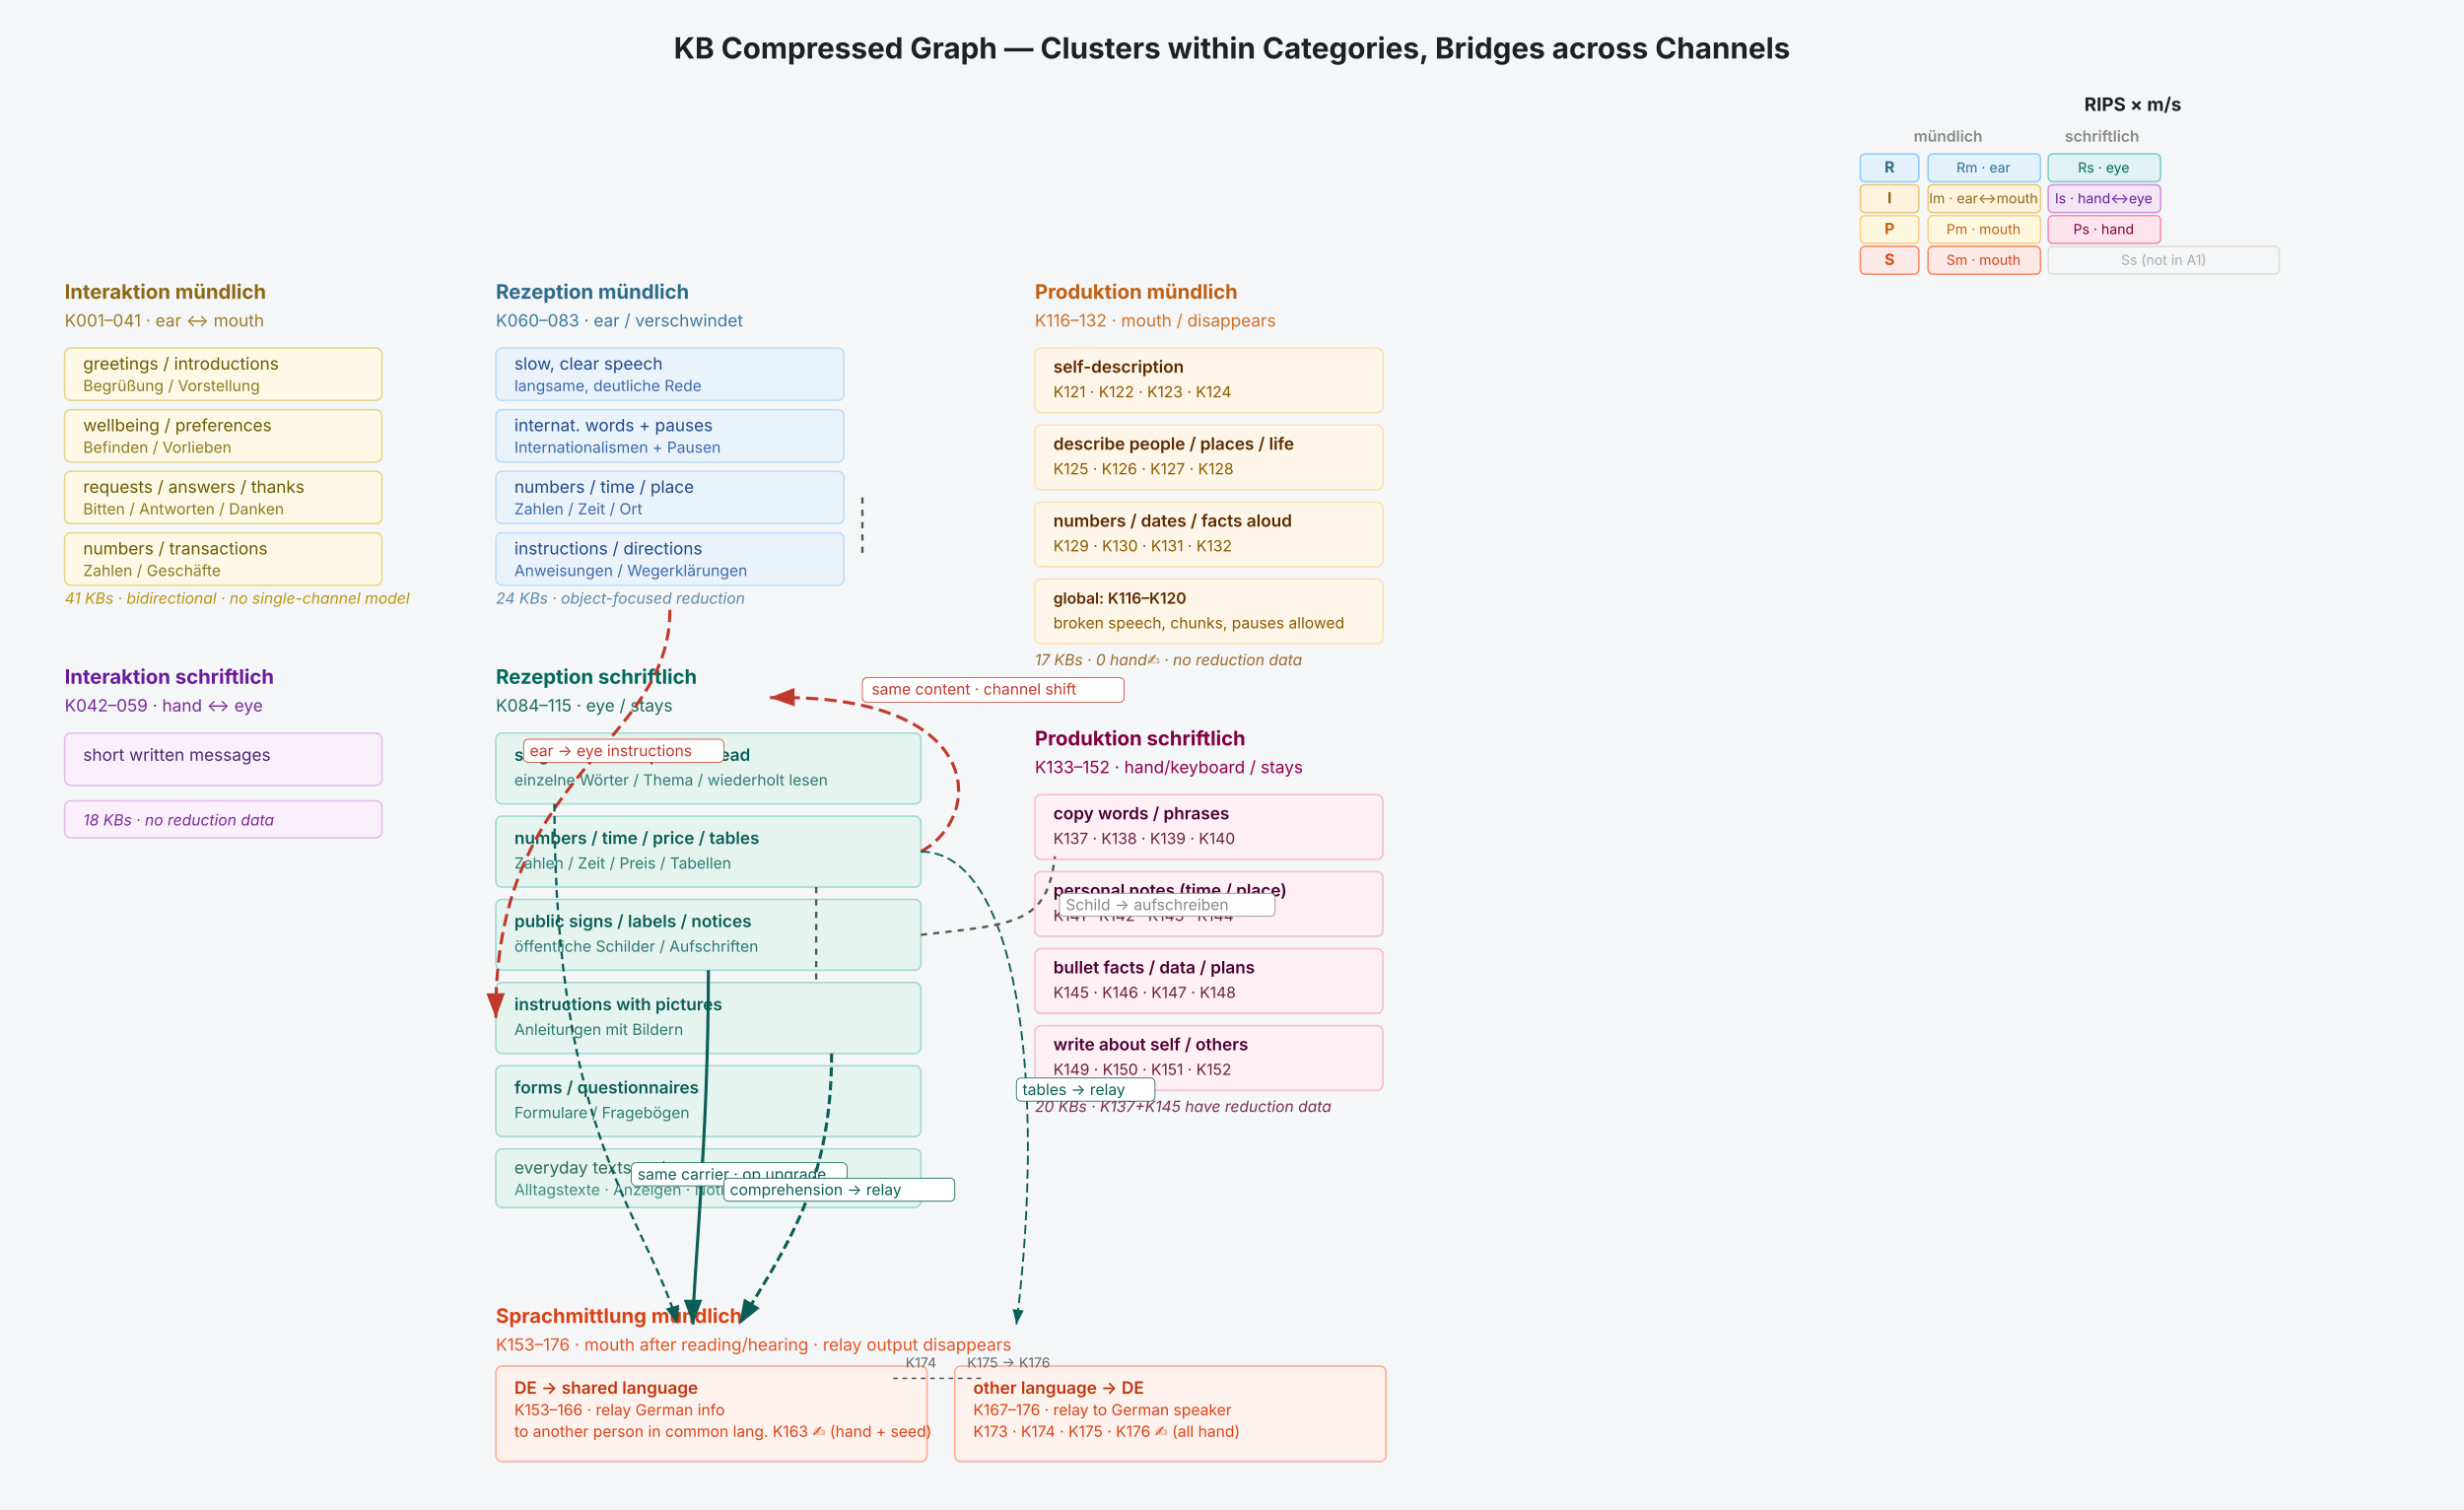
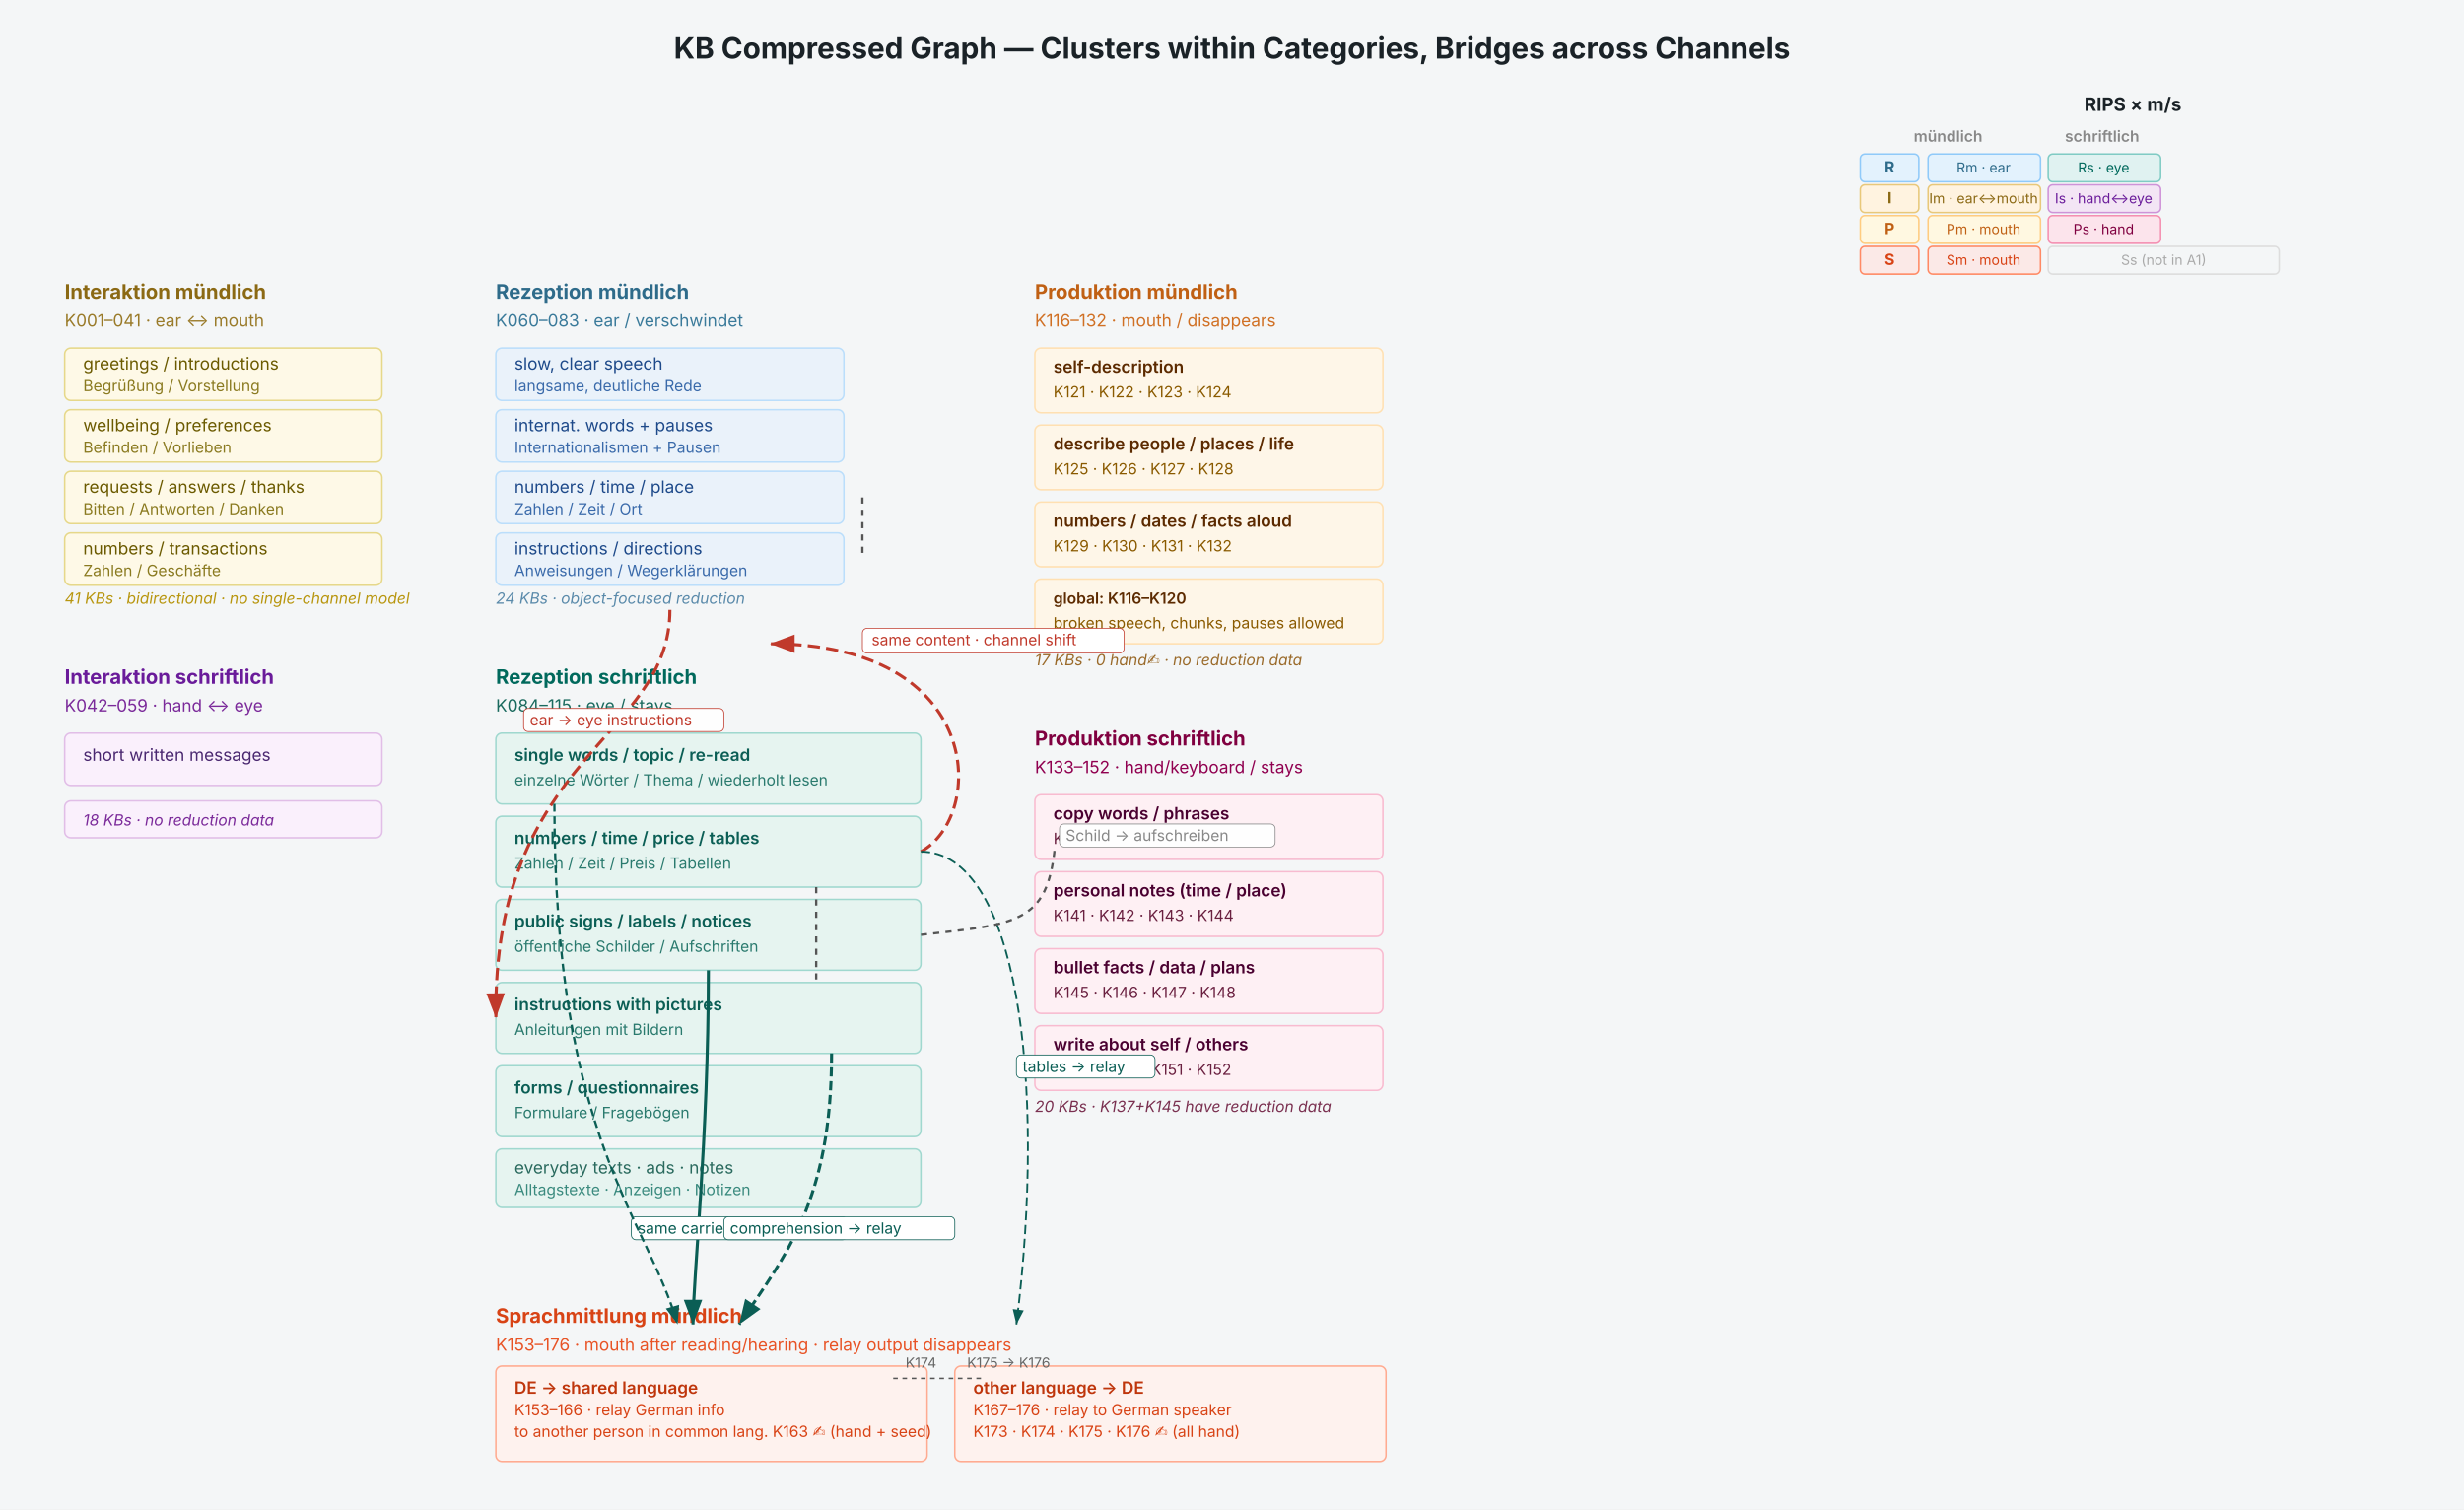
<svg xmlns="http://www.w3.org/2000/svg" viewBox="0 0 1600 980" font-family="-apple-system, Segoe UI, sans-serif">
  <defs>
    <marker id="arrow" markerWidth="8" markerHeight="6" refX="8" refY="3" orient="auto">
      <path d="M0,0 L8,3 L0,6 Z" fill="#555" />
    </marker>
    <marker id="arrow-red" markerWidth="8" markerHeight="6" refX="8" refY="3" orient="auto">
      <path d="M0,0 L8,3 L0,6 Z" fill="#c0392b" />
    </marker>
    <marker id="arrow-green" markerWidth="8" markerHeight="6" refX="8" refY="3" orient="auto">
      <path d="M0,0 L8,3 L0,6 Z" fill="#0b5e55" />
    </marker>
    <filter id="shadow" x="-02" y="-02" width="1.4" height="1.4">
      <feDropShadow dx="0" dy="1" stdDeviation="2" flood-opacity="0.12" />
    </filter>
  </defs>
  <rect width="1600" height="980" fill="#f4f6f7" />
  <text x="800" y="38" text-anchor="middle" font-size="19" font-weight="700" fill="#1a2227">KB Compressed Graph — Clusters within Categories, Bridges across Channels</text>
  <g transform="translate(1200,54)">
    <rect x="0" y="0" width="370" height="130" rx="6" fill="#fff" stroke="#dde4e8" filter="url(#shadow)" />
    <text x="185" y="18" text-anchor="middle" font-size="12" font-weight="700" fill="#1a2227">RIPS × m/s</text>
    <text x="65" y="38" text-anchor="middle" font-size="10" font-weight="600" fill="#888">mündlich</text>
    <text x="165" y="38" text-anchor="middle" font-size="10" font-weight="600" fill="#888">schriftlich</text>
    <rect x="8" y="46" width="38" height="18" rx="3" fill="#e3f2fd" stroke="#90caf9" />
    <text x="27" y="58" text-anchor="middle" font-size="10" font-weight="700" fill="#2e6b8a">R</text>
    <rect x="52" y="46" width="73" height="18" rx="3" fill="#e3f2fd" stroke="#90caf9" />
    <text x="88" y="58" text-anchor="middle" font-size="9" fill="#2e6b8a">Rm · ear</text>
    <rect x="130" y="46" width="73" height="18" rx="3" fill="#e0f2f1" stroke="#80cbc4" />
    <text x="166" y="58" text-anchor="middle" font-size="9" fill="#00695c">Rs · eye</text>
    <rect x="8" y="66" width="38" height="18" rx="3" fill="#fff3e0" stroke="#e8c87a" />
    <text x="27" y="78" text-anchor="middle" font-size="10" font-weight="700" fill="#8b6914">I</text>
    <rect x="52" y="66" width="73" height="18" rx="3" fill="#fff3e0" stroke="#e8c87a" />
    <text x="88" y="78" text-anchor="middle" font-size="9" fill="#8b6914">Im · ear↔mouth</text>
    <rect x="130" y="66" width="73" height="18" rx="3" fill="#f3e5f5" stroke="#ce93d8" />
    <text x="166" y="78" text-anchor="middle" font-size="9" fill="#6a1b9a">Is · hand↔eye</text>
    <rect x="8" y="86" width="38" height="18" rx="3" fill="#fff8e1" stroke="#ffcc80" />
    <text x="27" y="98" text-anchor="middle" font-size="10" font-weight="700" fill="#c06014">P</text>
    <rect x="52" y="86" width="73" height="18" rx="3" fill="#fff8e1" stroke="#ffcc80" />
    <text x="88" y="98" text-anchor="middle" font-size="9" fill="#c06014">Pm · mouth</text>
    <rect x="130" y="86" width="73" height="18" rx="3" fill="#fce4ec" stroke="#f48fb1" />
    <text x="166" y="98" text-anchor="middle" font-size="9" fill="#800040">Ps · hand</text>
    <rect x="8" y="106" width="38" height="18" rx="3" fill="#fbe9e7" stroke="#ff8a65" />
    <text x="27" y="118" text-anchor="middle" font-size="10" font-weight="700" fill="#d84315">S</text>
    <rect x="52" y="106" width="73" height="18" rx="3" fill="#fbe9e7" stroke="#ff8a65" />
    <text x="88" y="118" text-anchor="middle" font-size="9" fill="#d84315">Sm · mouth</text>
    <rect x="130" y="106" width="150" height="18" rx="3" fill="#f4f6f7" stroke="#ddd" />
    <text x="205" y="118" text-anchor="middle" font-size="9" fill="#aaa">Ss (not in A1)</text>
  </g>
  <g transform="translate(30,170)">
    <rect x="0" y="0" width="230" height="230" rx="8" fill="#fff3e0" stroke="#e8c87a" stroke-width="1.5" filter="url(#shadow)" />
    <text x="12" y="24" font-size="13" font-weight="700" fill="#8b6914">Interaktion mündlich</text>
    <text x="12" y="42" font-size="11" fill="#9a7b2a">K001–041 · ear ↔ mouth</text>
    <rect x="12" y="56" width="206" height="34" rx="4" fill="#fef9e7" stroke="#e6d88a" />
    <text x="24" y="70" font-size="11" fill="#6b5a00">greetings / introductions</text>
    <text x="24" y="84" font-size="10" fill="#8a7a20">Begrüßung / Vorstellung</text>
    <rect x="12" y="96" width="206" height="34" rx="4" fill="#fef9e7" stroke="#e6d88a" />
    <text x="24" y="110" font-size="11" fill="#6b5a00">wellbeing / preferences</text>
    <text x="24" y="124" font-size="10" fill="#8a7a20">Befinden / Vorlieben</text>
    <rect x="12" y="136" width="206" height="34" rx="4" fill="#fef9e7" stroke="#e6d88a" />
    <text x="24" y="150" font-size="11" fill="#6b5a00">requests / answers / thanks</text>
    <text x="24" y="164" font-size="10" fill="#8a7a20">Bitten / Antworten / Danken</text>
    <rect x="12" y="176" width="206" height="34" rx="4" fill="#fef9e7" stroke="#e6d88a" />
    <text x="24" y="190" font-size="11" fill="#6b5a00">numbers / transactions</text>
    <text x="24" y="204" font-size="10" fill="#8a7a20">Zahlen / Geschäfte</text>
    <text x="12" y="222" font-size="10" fill="#b8960f" font-style="italic">41 KBs · bidirectional · no single-channel model</text>
  </g>
  <g transform="translate(30,420)">
    <rect x="0" y="0" width="230" height="140" rx="8" fill="#f3e5f5" stroke="#ce93d8" stroke-width="1.5" filter="url(#shadow)" />
    <text x="12" y="24" font-size="13" font-weight="700" fill="#6a1b9a">Interaktion schriftlich</text>
    <text x="12" y="42" font-size="11" fill="#7b2a9a">K042–059 · hand ↔ eye</text>
    <rect x="12" y="56" width="206" height="34" rx="4" fill="#faf0fc" stroke="#e1bee7" />
    <text x="24" y="74" font-size="11" fill="#4a2870">short written messages</text>
    <rect x="12" y="100" width="206" height="24" rx="4" fill="#faf0fc" stroke="#e1bee7" />
    <text x="24" y="116" font-size="10" fill="#7b2a9a" font-style="italic">18 KBs · no reduction data</text>
  </g>
  <g transform="translate(310,170)">
    <rect x="0" y="0" width="250" height="230" rx="8" fill="#e3f2fd" stroke="#90caf9" stroke-width="1.5" filter="url(#shadow)" />
    <text x="12" y="24" font-size="13" font-weight="700" fill="#2e6b8a">Rezeption mündlich</text>
    <text x="12" y="42" font-size="11" fill="#3a7a9a">K060–083 · ear / verschwindet</text>
    <rect x="12" y="56" width="226" height="34" rx="4" fill="#eaf2fa" stroke="#bbdefb" />
    <text x="24" y="70" font-size="11" fill="#1e4a8a">slow, clear speech</text>
    <text x="24" y="84" font-size="10" fill="#3a6aaa">langsame, deutliche Rede</text>
    <rect x="12" y="96" width="226" height="34" rx="4" fill="#eaf2fa" stroke="#bbdefb" />
    <text x="24" y="110" font-size="11" fill="#1e4a8a">internat. words + pauses</text>
    <text x="24" y="124" font-size="10" fill="#3a6aaa">Internationalismen + Pausen</text>
    <rect x="12" y="136" width="226" height="34" rx="4" fill="#eaf2fa" stroke="#bbdefb" />
    <text x="24" y="150" font-size="11" fill="#1e4a8a">numbers / time / place</text>
    <text x="24" y="164" font-size="10" fill="#3a6aaa">Zahlen / Zeit / Ort</text>
    <rect x="12" y="176" width="226" height="34" rx="4" fill="#eaf2fa" stroke="#bbdefb" />
    <text x="24" y="190" font-size="11" fill="#1e4a8a">instructions / directions</text>
    <text x="24" y="204" font-size="10" fill="#3a6aaa">Anweisungen / Wegerklärungen</text>
    <text x="12" y="222" font-size="10" fill="#5a8aaa" font-style="italic">24 KBs · object-focused reduction</text>
  </g>
  <g transform="translate(310,420)">
    <rect x="0" y="0" width="300" height="380" rx="8" fill="#e0f2f1" stroke="#80cbc4" stroke-width="1.5" filter="url(#shadow)" />
    <text x="12" y="24" font-size="13" font-weight="700" fill="#00695c">Rezeption schriftlich</text>
    <text x="12" y="42" font-size="11" fill="#1a6a5e">K084–115 · eye / stays</text>
    <rect x="12" y="56" width="276" height="46" rx="4" fill="#e6f4f0" stroke="#a0d8cf" />
    <text x="24" y="74" font-size="11" font-weight="600" fill="#0b5e55">single words / topic / re-read</text>
    <text x="24" y="90" font-size="10" fill="#2a7a6e">einzelne Wörter / Thema / wiederholt lesen</text>
    <rect x="12" y="110" width="276" height="46" rx="4" fill="#e6f4f0" stroke="#a0d8cf" />
    <text x="24" y="128" font-size="11" font-weight="600" fill="#0b5e55">numbers / time / price / tables</text>
    <text x="24" y="144" font-size="10" fill="#2a7a6e">Zahlen / Zeit / Preis / Tabellen</text>
    <rect x="12" y="164" width="276" height="46" rx="4" fill="#e6f4f0" stroke="#a0d8cf" />
    <text x="24" y="182" font-size="11" font-weight="600" fill="#0b5e55">public signs / labels / notices</text>
    <text x="24" y="198" font-size="10" fill="#2a7a6e">öffentliche Schilder / Aufschriften</text>
    <rect x="12" y="218" width="276" height="46" rx="4" fill="#e6f4f0" stroke="#a0d8cf" />
    <text x="24" y="236" font-size="11" font-weight="600" fill="#0b5e55">instructions with pictures</text>
    <text x="24" y="252" font-size="10" fill="#2a7a6e">Anleitungen mit Bildern</text>
    <rect x="12" y="272" width="276" height="46" rx="4" fill="#e6f4f0" stroke="#a0d8cf" />
    <text x="24" y="290" font-size="11" font-weight="600" fill="#0b5e55">forms / questionnaires</text>
    <text x="24" y="306" font-size="10" fill="#2a7a6e">Formulare / Fragebögen</text>
    <rect x="12" y="326" width="276" height="38" rx="4" fill="#e6f4f0" stroke="#a0d8cf" />
    <text x="24" y="342" font-size="11" fill="#2a6a5e">everyday texts · ads · notes</text>
    <text x="24" y="356" font-size="10" fill="#3a8a7e">Alltagstexte · Anzeigen · Notizen</text>
  </g>
  <g transform="translate(660,170)">
    <rect x="0" y="0" width="250" height="270" rx="8" fill="#fff8e1" stroke="#ffcc80" stroke-width="1.5" filter="url(#shadow)" />
    <text x="12" y="24" font-size="13" font-weight="700" fill="#c06014">Produktion mündlich</text>
    <text x="12" y="42" font-size="11" fill="#d07024">K116–132 · mouth / disappears</text>
    <rect x="12" y="56" width="226" height="42" rx="4" fill="#fef6e8" stroke="#ffe0b2" />
    <text x="24" y="72" font-size="11" font-weight="600" fill="#5c2a00">self-description</text>
    <text x="24" y="88" font-size="10" fill="#8a5a00">K121 · K122 · K123 · K124</text>
    <rect x="12" y="106" width="226" height="42" rx="4" fill="#fef6e8" stroke="#ffe0b2" />
    <text x="24" y="122" font-size="11" font-weight="600" fill="#5c2a00">describe people / places / life</text>
    <text x="24" y="138" font-size="10" fill="#8a5a00">K125 · K126 · K127 · K128</text>
    <rect x="12" y="156" width="226" height="42" rx="4" fill="#fef6e8" stroke="#ffe0b2" />
    <text x="24" y="172" font-size="11" font-weight="600" fill="#5c2a00">numbers / dates / facts aloud</text>
    <text x="24" y="188" font-size="10" fill="#8a5a00">K129 · K130 · K131 · K132</text>
    <rect x="12" y="206" width="226" height="42" rx="4" fill="#fef6e8" stroke="#ffe0b2" />
    <text x="24" y="222" font-size="10" font-weight="600" fill="#5c2a00">global: K116–K120</text>
    <text x="24" y="238" font-size="10" fill="#8a5a00">broken speech, chunks, pauses allowed</text>
    <text x="12" y="262" font-size="10" fill="#9a6a2a" font-style="italic">17 KBs · 0 hand✍ · no reduction data</text>
  </g>
  <g transform="translate(660,460)">
    <rect x="0" y="0" width="250" height="270" rx="8" fill="#fce4ec" stroke="#f48fb1" stroke-width="1.5" filter="url(#shadow)" />
    <text x="12" y="24" font-size="13" font-weight="700" fill="#800040">Produktion schriftlich</text>
    <text x="12" y="42" font-size="11" fill="#900050">K133–152 · hand/keyboard / stays</text>
    <rect x="12" y="56" width="226" height="42" rx="4" fill="#fef0f4" stroke="#f8bbd0" />
    <text x="24" y="72" font-size="11" font-weight="600" fill="#4a0030">copy words / phrases</text>
    <text x="24" y="88" font-size="10" fill="#6a2040">K137 · K138 · K139 · K140</text>
    <rect x="12" y="106" width="226" height="42" rx="4" fill="#fef0f4" stroke="#f8bbd0" />
    <text x="24" y="122" font-size="11" font-weight="600" fill="#4a0030">personal notes (time / place)</text>
    <text x="24" y="138" font-size="10" fill="#6a2040">K141 · K142 · K143 · K144</text>
    <rect x="12" y="156" width="226" height="42" rx="4" fill="#fef0f4" stroke="#f8bbd0" />
    <text x="24" y="172" font-size="11" font-weight="600" fill="#4a0030">bullet facts / data / plans</text>
    <text x="24" y="188" font-size="10" fill="#6a2040">K145 · K146 · K147 · K148</text>
    <rect x="12" y="206" width="226" height="42" rx="4" fill="#fef0f4" stroke="#f8bbd0" />
    <text x="24" y="222" font-size="11" font-weight="600" fill="#4a0030">write about self / others</text>
    <text x="24" y="238" font-size="10" fill="#6a2040">K149 · K150 · K151 · K152</text>
    <text x="12" y="262" font-size="10" fill="#7a3050" font-style="italic">20 KBs · K137+K145 have reduction data</text>
  </g>
  <g transform="translate(310,835)">
    <rect x="0" y="0" width="600" height="125" rx="8" fill="#fbe9e7" stroke="#ff8a65" stroke-width="1.5" filter="url(#shadow)" />
    <text x="12" y="24" font-size="13" font-weight="700" fill="#d84315">Sprachmittlung mündlich</text>
    <text x="12" y="42" font-size="11" fill="#e85325">K153–176 · mouth after reading/hearing · relay output disappears</text>
    <rect x="12" y="52" width="280" height="62" rx="4" fill="#fef2ee" stroke="#ffab91" />
    <text x="24" y="70" font-size="11" font-weight="600" fill="#bf360c">DE → shared language</text>
    <text x="24" y="84" font-size="10" fill="#d84315">K153–166 · relay German info</text>
    <text x="24" y="98" font-size="10" fill="#d84315">to another person in common lang.  K163 ✍ (hand + seed)</text>
    <rect x="310" y="52" width="280" height="62" rx="4" fill="#fef2ee" stroke="#ffab91" />
    <text x="322" y="70" font-size="11" font-weight="600" fill="#bf360c">other language → DE</text>
    <text x="322" y="84" font-size="10" fill="#d84315">K167–176 · relay to German speaker</text>
    <text x="322" y="98" font-size="10" fill="#d84315">K173 · K174 · K175 · K176 ✍ (all hand)</text>
  </g>
-   <path d="M598,553 C640,530 640,450 500,453" fill="none" stroke="#c0392b" stroke-width="2" stroke-dasharray="8,4" marker-end="url(#arrow-red)" />
-   <rect x="560" y="440" width="170" height="16" rx="3" fill="#fff" stroke="#c0392b" stroke-width="0.5" />
-   <text x="566" y="451" font-size="10" fill="#c0392b">same content · channel shift</text>
+   <path d="M598,553 C640,530 640,418 500,418" fill="none" stroke="#c0392b" stroke-width="2" stroke-dasharray="8,4" marker-end="url(#arrow-red)" />
+   <rect x="560" y="408" width="170" height="16" rx="3" fill="#fff" stroke="#c0392b" stroke-width="0.5" />
+   <text x="566" y="419" font-size="10" fill="#c0392b">same content · channel shift</text>
  <path d="M460,630 C460,740 450,830 450,860" fill="none" stroke="#0b5e55" stroke-width="2" marker-end="url(#arrow-green)" />
-   <rect x="410" y="755" width="140" height="15" rx="3" fill="#fff" stroke="#0b5e55" stroke-width="0.5" />
-   <text x="414" y="766" font-size="10" fill="#0b5e55">same carrier · op upgrade</text>
-   <path d="M540,684 C540,770 510,810 480,860" fill="none" stroke="#0b5e55" stroke-width="2" stroke-dasharray="6,3" marker-end="url(#arrow-green)" />
-   <rect x="470" y="765" width="150" height="15" rx="3" fill="#fff" stroke="#0b5e55" stroke-width="0.5" />
-   <text x="474" y="776" font-size="10" fill="#0b5e55">comprehension → relay</text>
+   <rect x="410" y="790" width="140" height="15" rx="3" fill="#fff" stroke="#0b5e55" stroke-width="0.5" />
+   <text x="414" y="801" font-size="10" fill="#0b5e55">same carrier · op upgrade</text>
+   <path d="M540,684 C540,780 510,815 480,860" fill="none" stroke="#0b5e55" stroke-width="2" stroke-dasharray="6,3" marker-end="url(#arrow-green)" />
+   <rect x="470" y="790" width="150" height="15" rx="3" fill="#fff" stroke="#0b5e55" stroke-width="0.5" />
+   <text x="474" y="801" font-size="10" fill="#0b5e55">comprehension → relay</text>
  <line x1="530" y1="576" x2="530" y2="638" stroke="#555" stroke-width="1.5" stroke-dasharray="4,4" />
-   <path d="M435,396 C435,485 320,500 322,661" fill="none" stroke="#c0392b" stroke-width="2" stroke-dasharray="8,4" marker-end="url(#arrow-red)" />
-   <rect x="340" y="480" width="130" height="15" rx="3" fill="#fefefe" stroke="#c0392b" stroke-width="0.5" />
-   <text x="344" y="491" font-size="10" fill="#c0392b">ear → eye instructions</text>
+   <path d="M435,396 C435,480 320,490 322,661" fill="none" stroke="#c0392b" stroke-width="2" stroke-dasharray="8,4" marker-end="url(#arrow-red)" />
+   <rect x="340" y="460" width="130" height="15" rx="3" fill="#fefefe" stroke="#c0392b" stroke-width="0.5" />
+   <text x="344" y="471" font-size="10" fill="#c0392b">ear → eye instructions</text>
  <line x1="560" y1="323" x2="560" y2="363" stroke="#555" stroke-width="1.5" stroke-dasharray="4,4" />
  <path d="M360,522 C360,740 420,790 440,860" fill="none" stroke="#0b5e55" stroke-width="1.5" stroke-dasharray="5,3" marker-end="url(#arrow-green)" />
  <path d="M580,895 C600,895 620,895 640,895" fill="none" stroke="#555" stroke-width="1" stroke-dasharray="3,3" />
  <text x="588" y="888" font-size="9" fill="#666">K174</text>
  <text x="628" y="888" font-size="9" fill="#666">K175 → K176</text>
  <path d="M598,553 C660,553 680,700 660,860" fill="none" stroke="#0b5e55" stroke-width="1.2" stroke-dasharray="6,3" marker-end="url(#arrow-green)" />
-   <rect x="660" y="700" width="90" height="15" rx="3" fill="#fff" stroke="#0b5e55" stroke-width="0.5" />
-   <text x="664" y="711" font-size="10" fill="#0b5e55">tables → relay</text>
-   <path d="M598,607 C660,600 680,600 685,556" fill="none" stroke="#555" stroke-width="1.5" stroke-dasharray="4,4" />
-   <rect x="688" y="580" width="140" height="15" rx="3" fill="#fefefe" stroke="#888" stroke-width="0.5" />
-   <text x="692" y="591" font-size="10" fill="#888">Schild → aufschreiben</text>
+   <rect x="660" y="685" width="90" height="15" rx="3" fill="#fff" stroke="#0b5e55" stroke-width="0.5" />
+   <text x="664" y="696" font-size="10" fill="#0b5e55">tables → relay</text>
+   <path d="M598,607 C660,600 680,600 685,550" fill="none" stroke="#555" stroke-width="1.5" stroke-dasharray="4,4" />
+   <rect x="688" y="535" width="140" height="15" rx="3" fill="#fefefe" stroke="#888" stroke-width="0.5" />
+   <text x="692" y="546" font-size="10" fill="#888">Schild → aufschreiben</text>
</svg>
